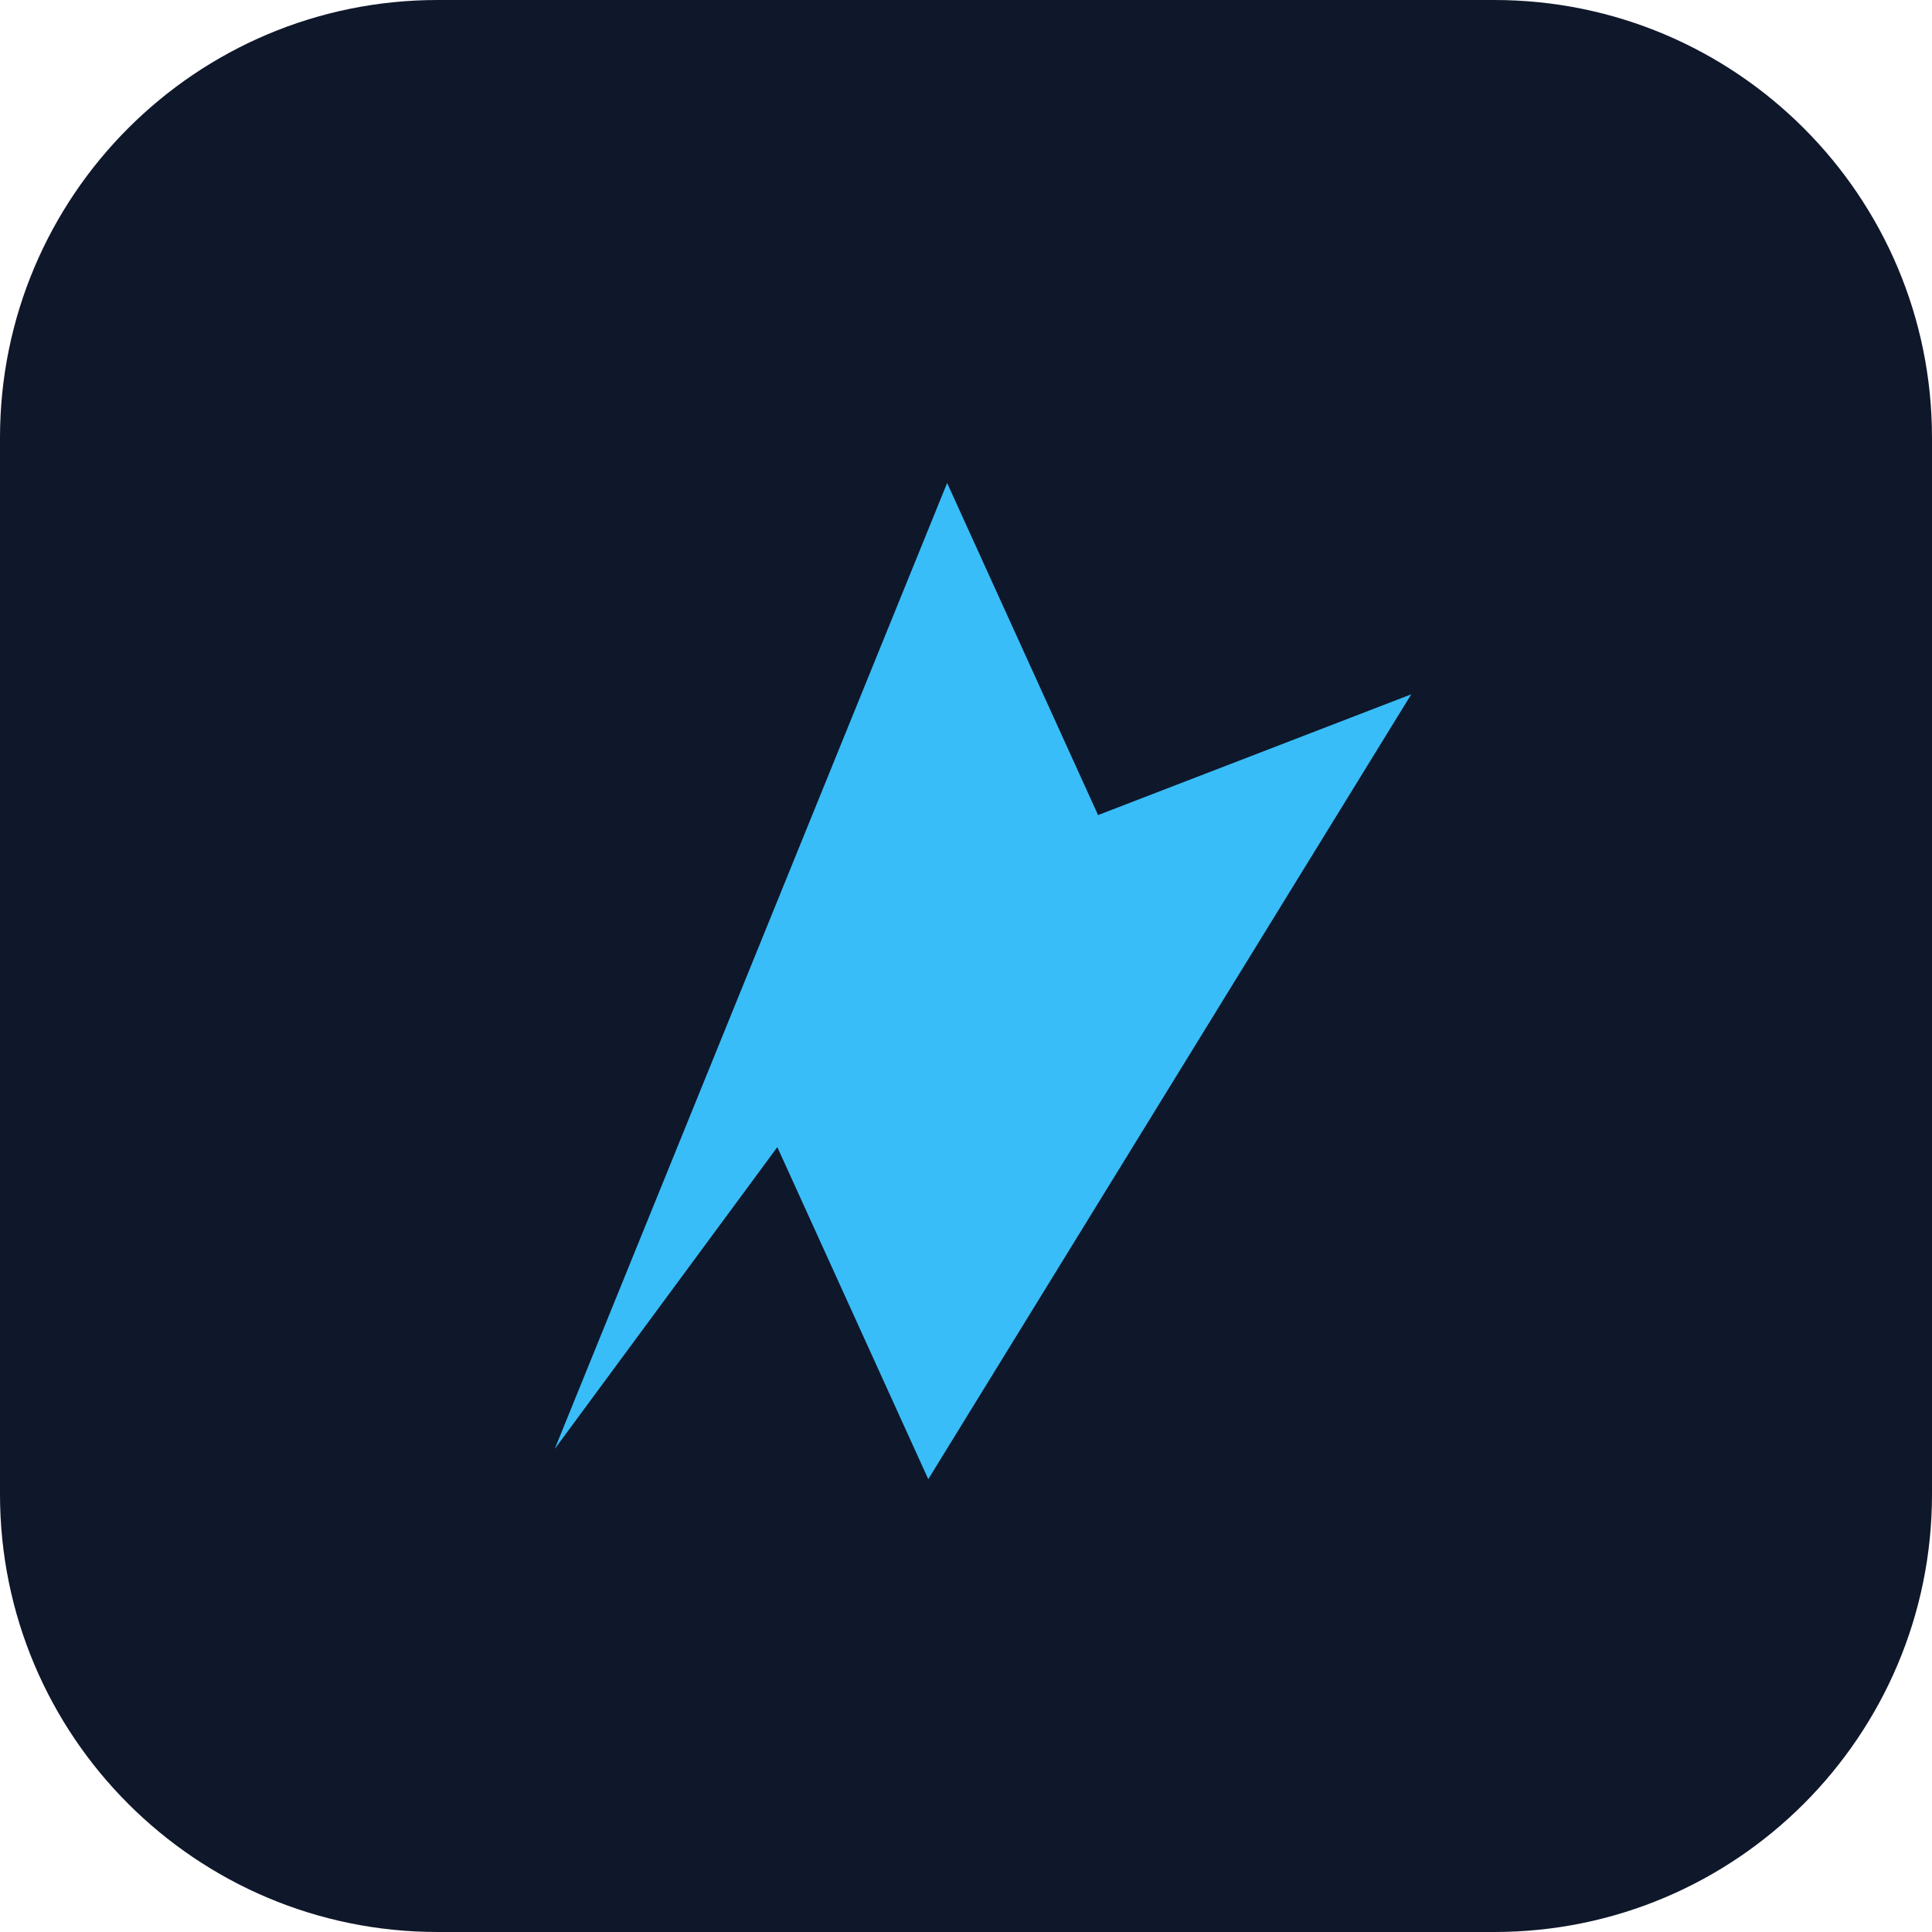
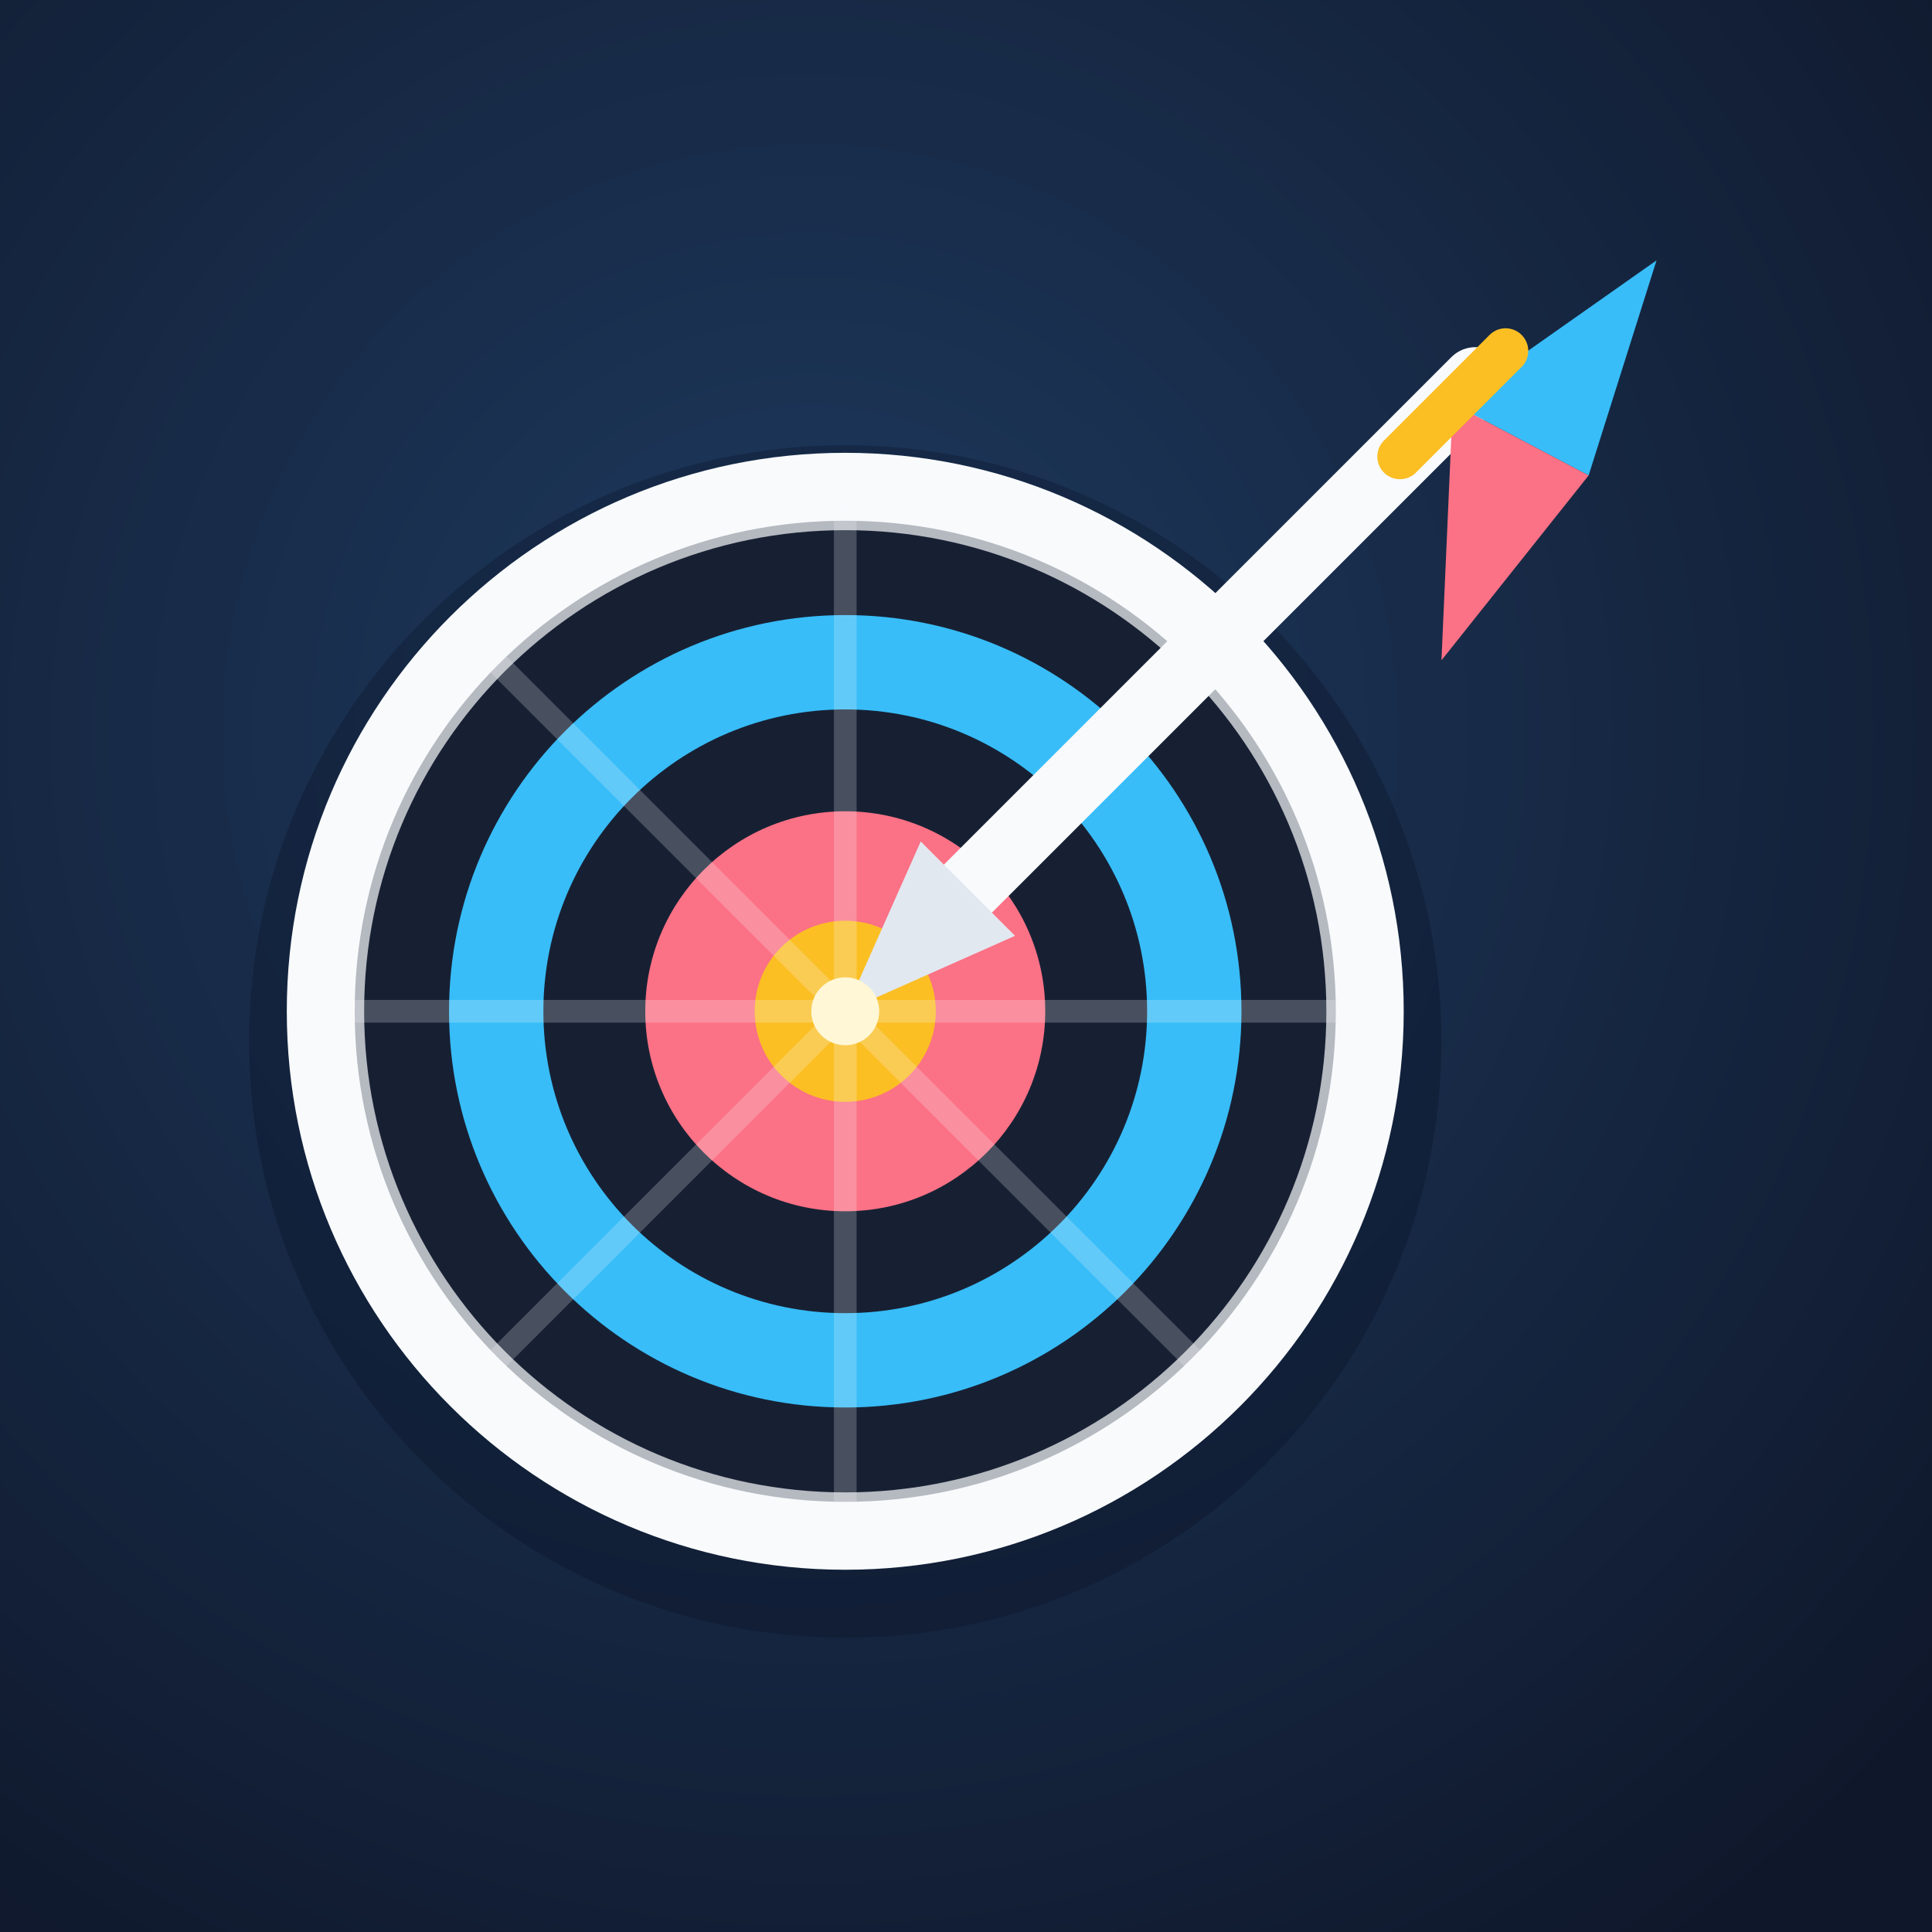
<svg xmlns="http://www.w3.org/2000/svg" viewBox="0 0 512 512">
-   <rect width="512" height="512" rx="116" fill="#0f172a" />
-   <path d="m147 384 104-256 40 88 83-32-128 208-40-88z" fill="#38bdf8" />
+   <defs>
+     <radialGradient id="bg" cx="42%" cy="38%" r="78%">
+       <stop offset="0" stop-color="#1e3a5f" />
+       <stop offset="1" stop-color="#0f172a" />
+     </radialGradient>
+   </defs>
+   <rect width="512" height="512" fill="url(#bg)" />
+   <circle cx="224" cy="276" r="158" fill="#020617" opacity=".25" />
+   <g>
+     <circle cx="224" cy="268" r="148" fill="#f8fafc" />
+     <circle cx="224" cy="268" r="130" fill="#172033" />
+     <circle cx="224" cy="268" r="105" fill="#38bdf8" />
+     <circle cx="224" cy="268" r="80" fill="#172033" />
+     <circle cx="224" cy="268" r="53" fill="#fb7185" />
+     <circle cx="224" cy="268" r="24" fill="#fbbf24" />
+     <path d="M224 138v260M94 268h260M132 176l184 184M132 360l184-184" fill="none" stroke="#f8fafc" stroke-width="6" opacity=".22" />
+     <circle cx="224" cy="268" r="130" fill="none" stroke="#f8fafc" stroke-width="5" opacity=".7" />
+   </g>
+   <g stroke-linejoin="round">
+     <path d="m252 240 139-139" fill="none" stroke="#f8fafc" stroke-linecap="round" stroke-width="18" />
+     <path d="m224 268 45-20-25-25z" fill="#e2e8f0" />
+     <path d="m385 107 54-38-18 57z" fill="#38bdf8" />
+     <path d="m385 107 36 19-39 49z" fill="#fb7185" />
+     <path d="m371 121 28-28" fill="none" stroke="#fbbf24" stroke-linecap="round" stroke-width="12" />
+   </g>
+   <circle cx="224" cy="268" r="9" fill="#fff7d6" />
</svg>
